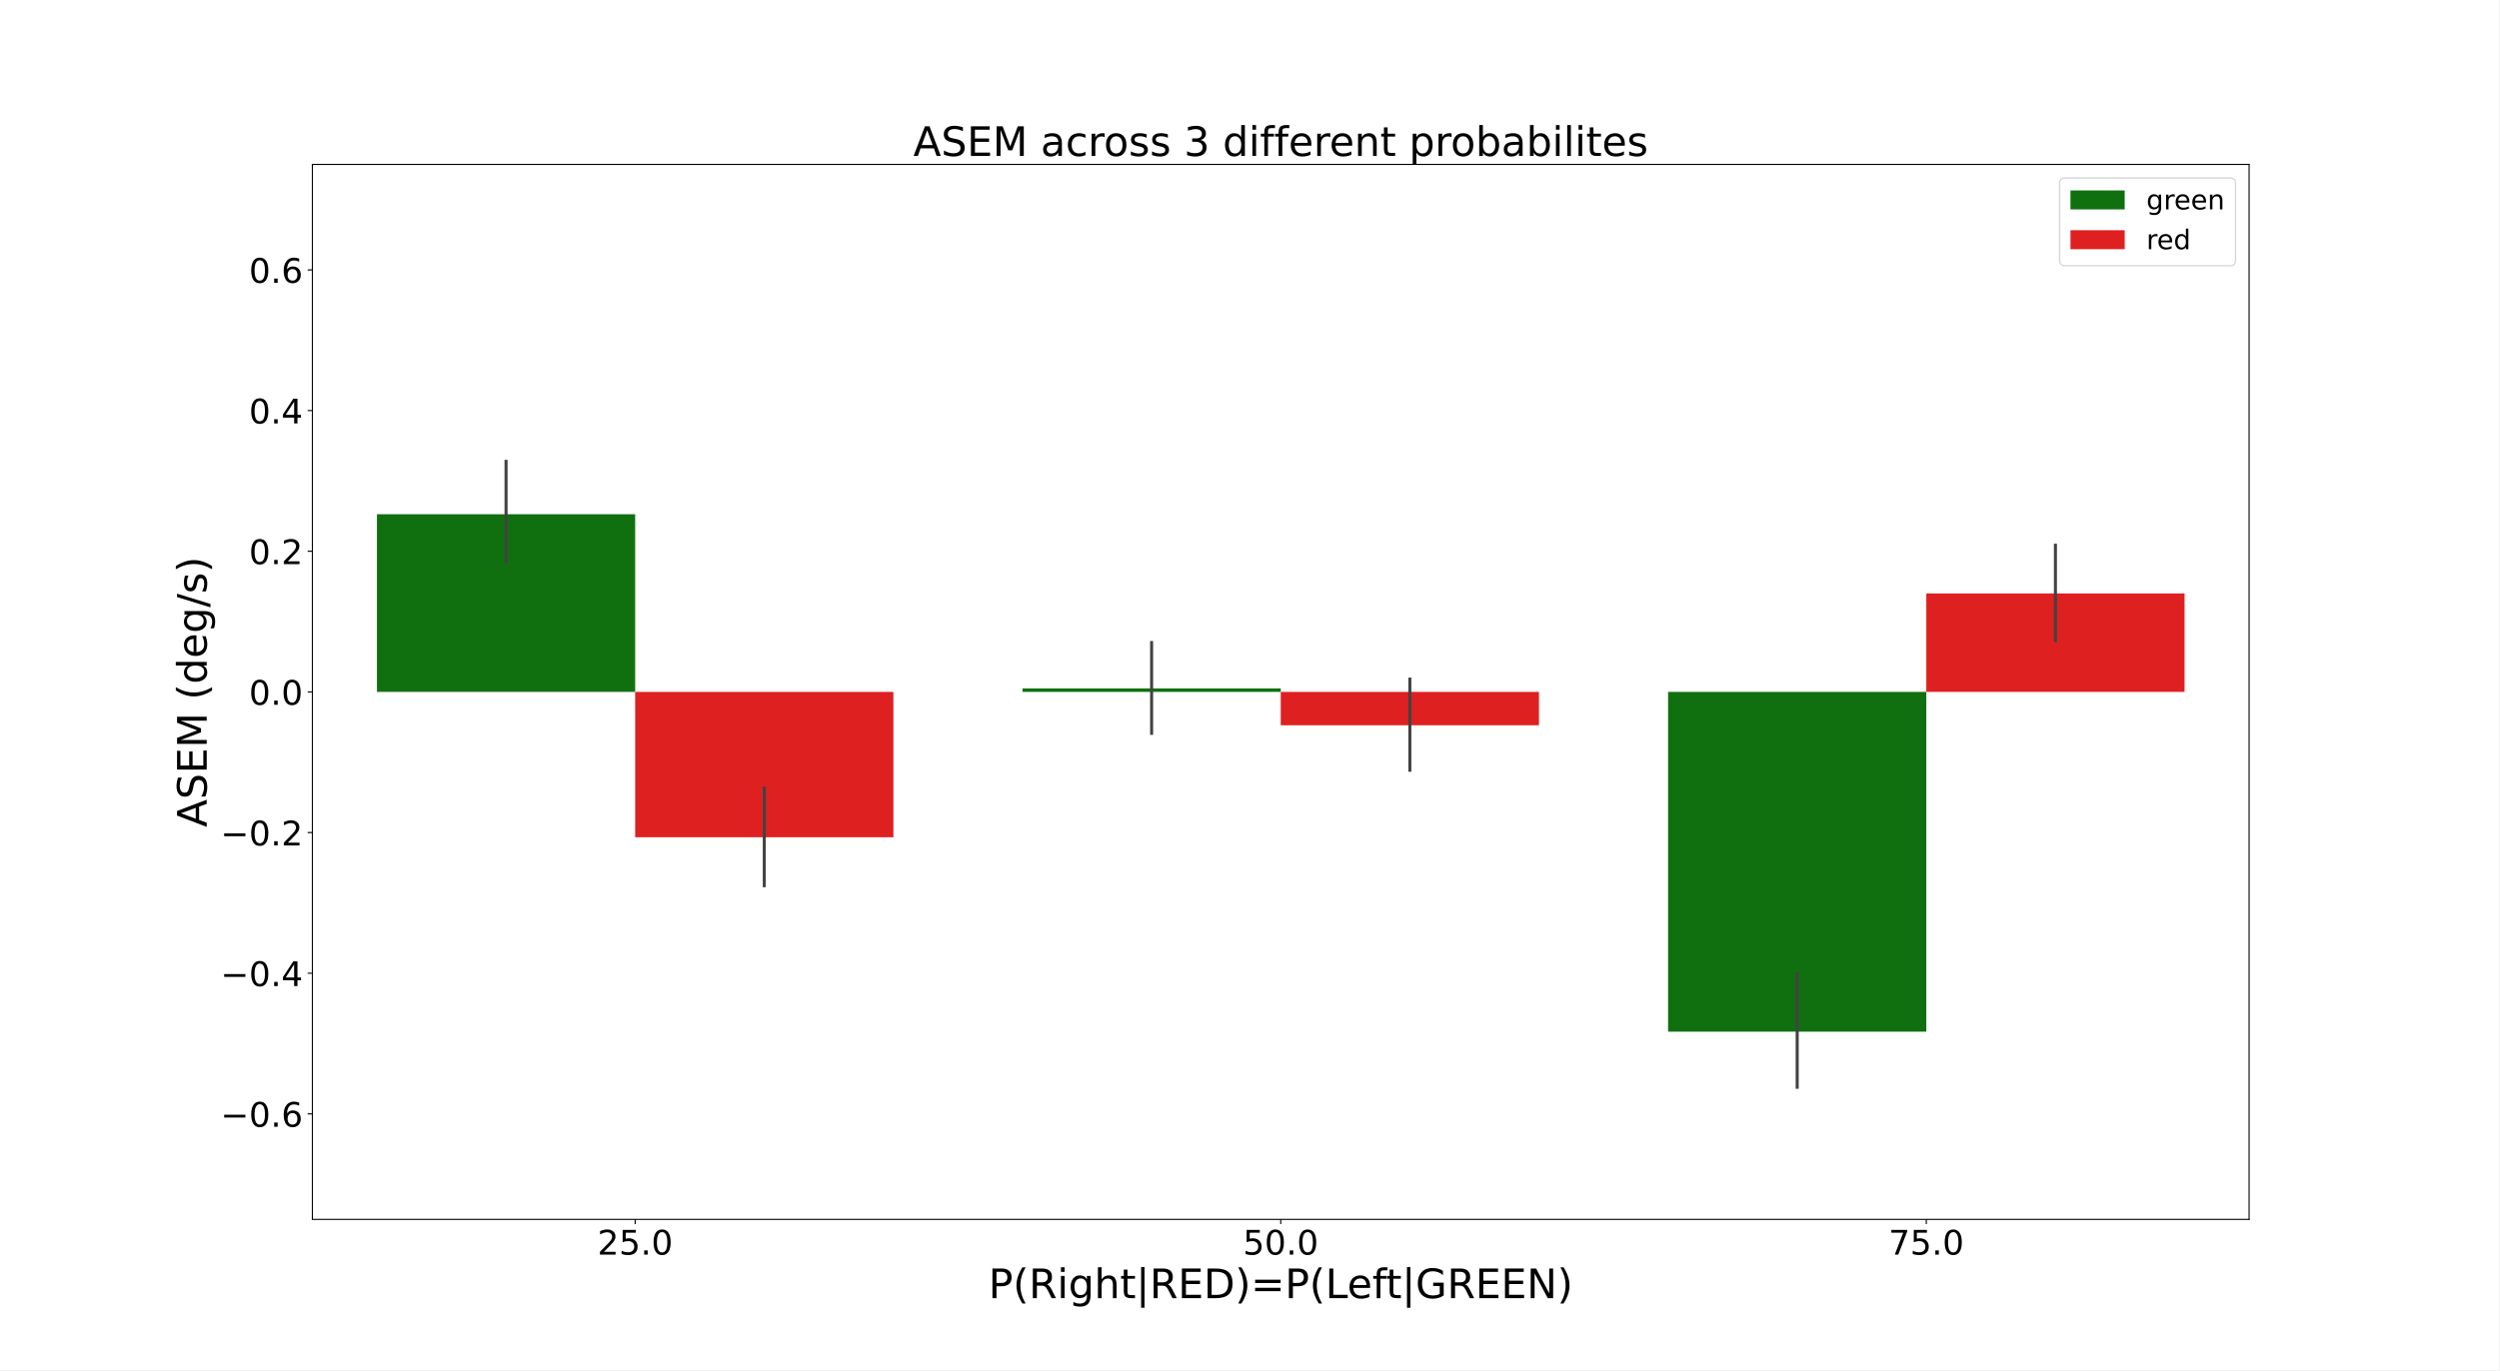
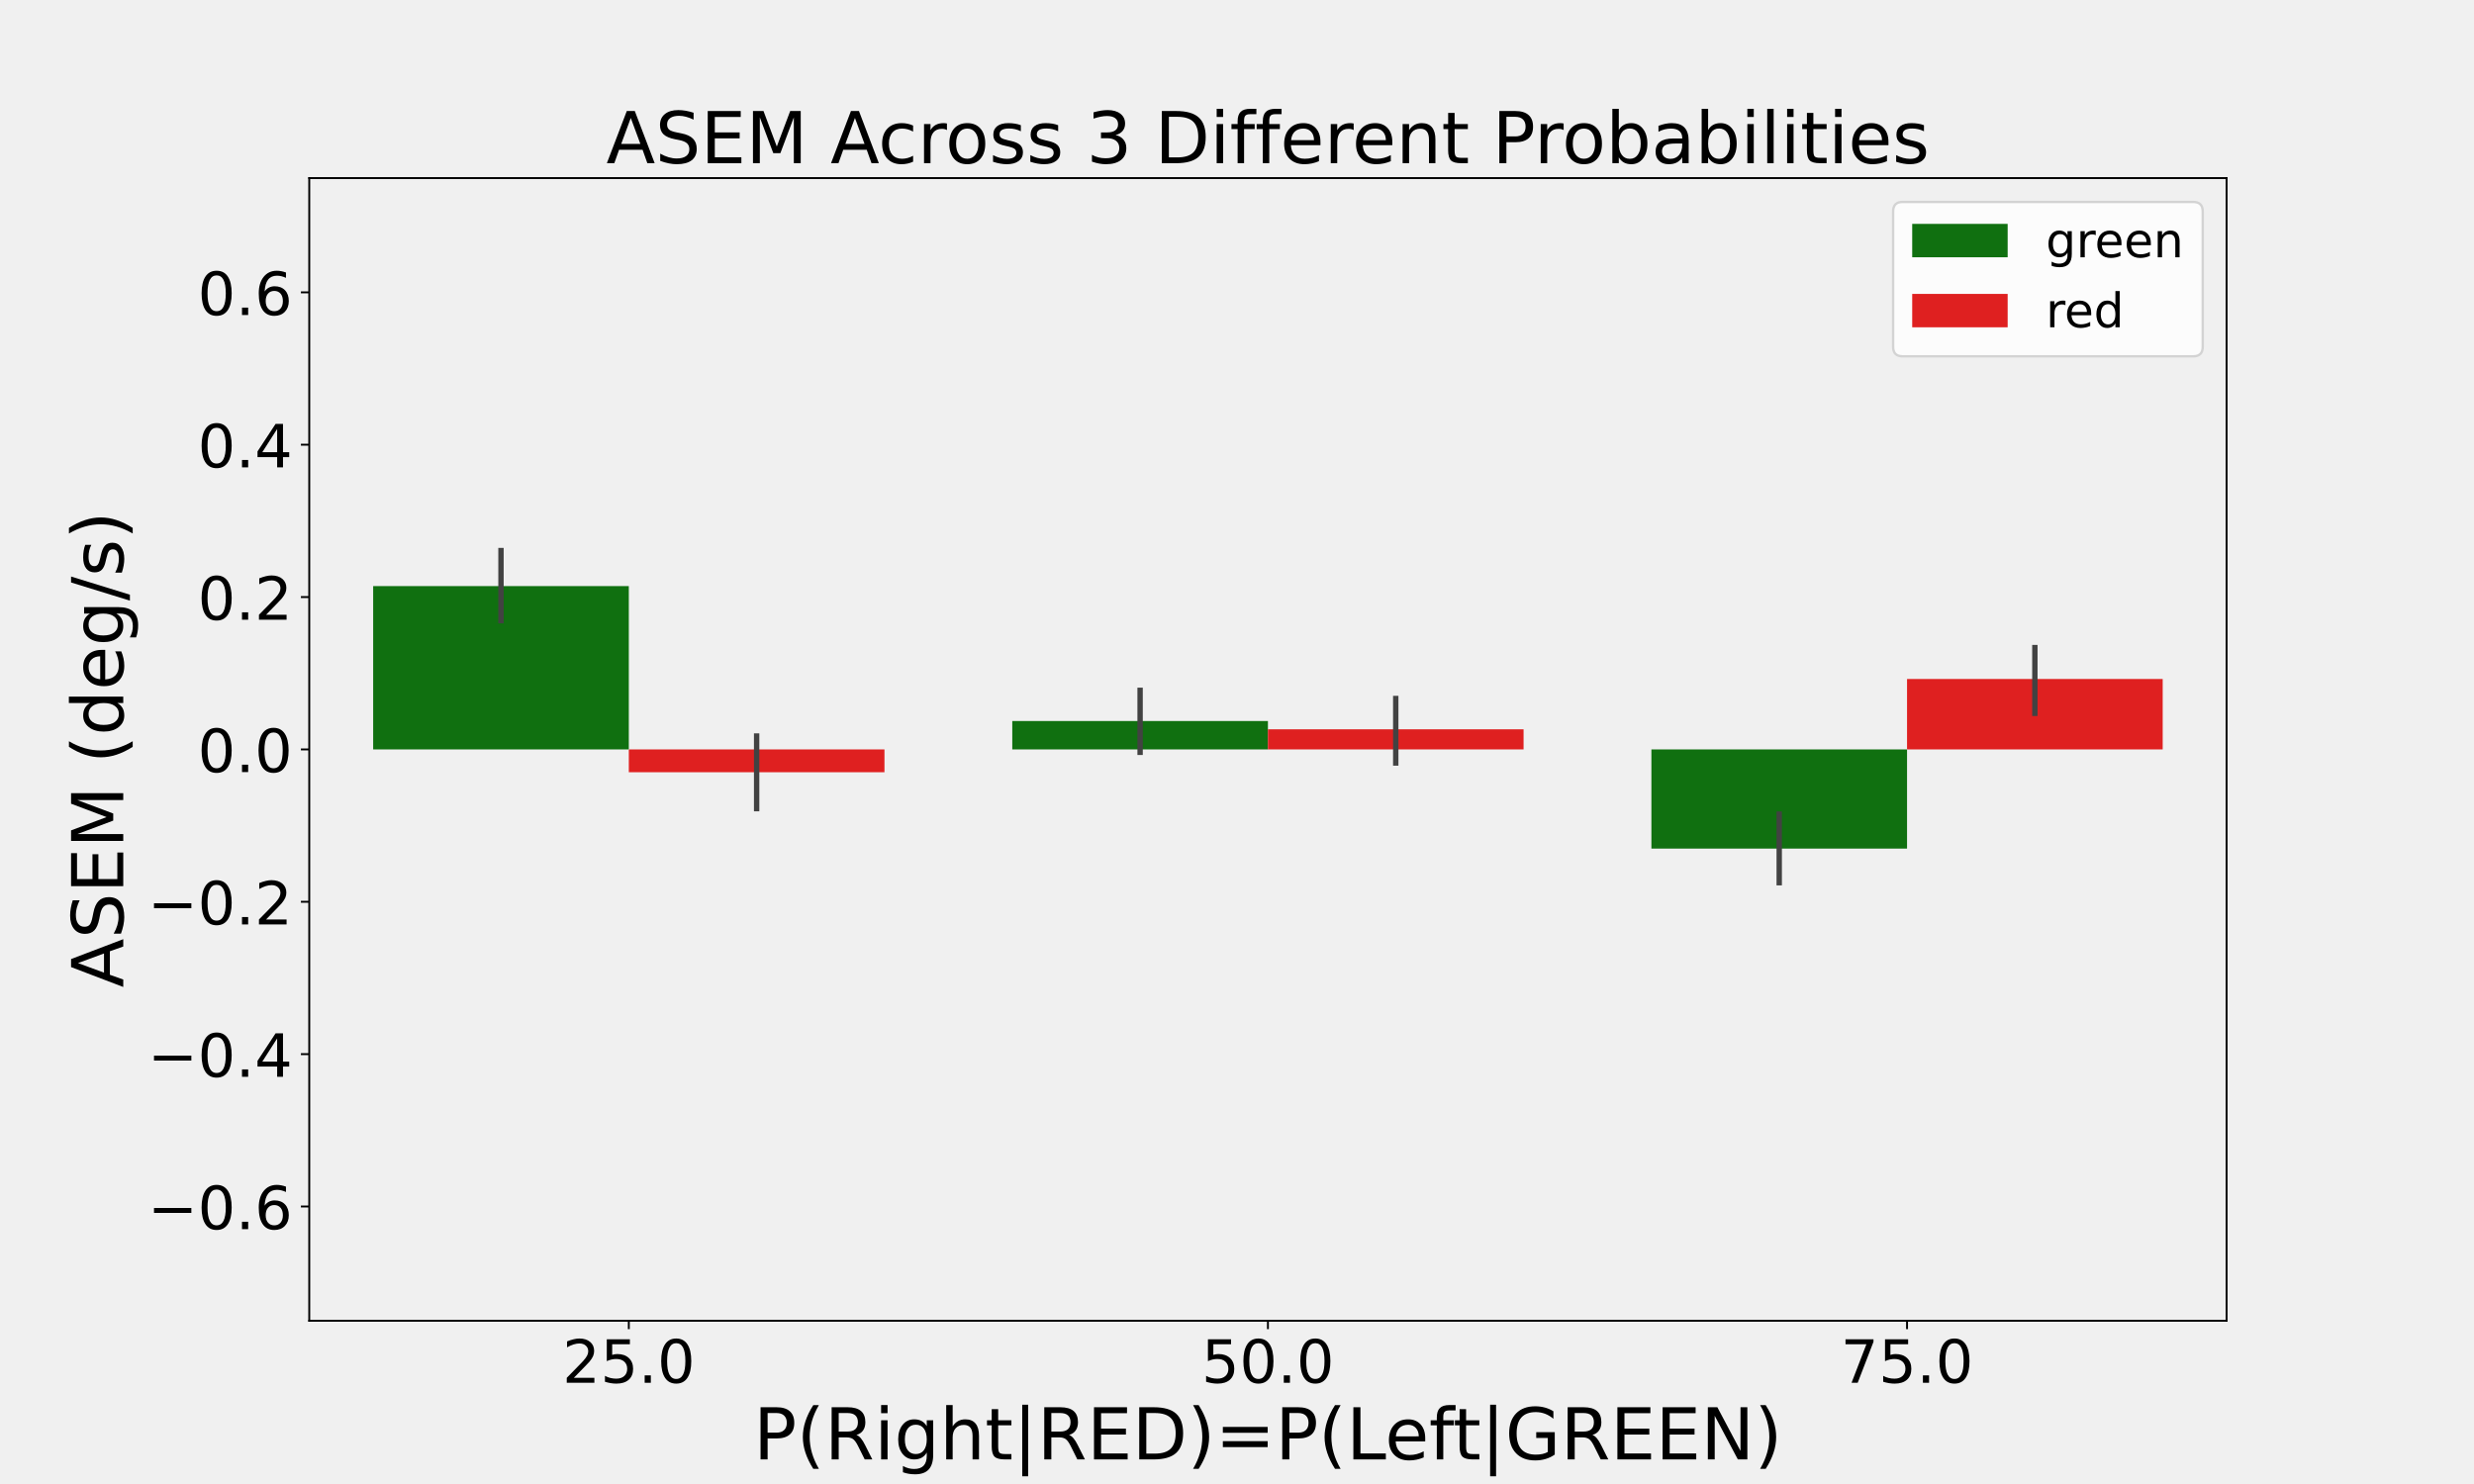
- <svg xmlns="http://www.w3.org/2000/svg" xmlns:xlink="http://www.w3.org/1999/xlink" width="1843.2pt" height="1010.88pt" viewBox="0 0 1843.2 1010.88" version="1.1">
+ <svg xmlns="http://www.w3.org/2000/svg" xmlns:xlink="http://www.w3.org/1999/xlink" width="1036.8pt" height="622.08pt" viewBox="0 0 1036.8 622.08" version="1.1">
  <defs>
    <style type="text/css">*{stroke-linejoin: round; stroke-linecap: butt}</style>
  </defs>
  <g id="figure_1">
    <g id="patch_1">
-       <path d="M 0 1010.88  L 1843.2 1010.88  L 1843.2 0  L 0 0  z " style="fill: #ffffff" />
+       <path d="M 0 622.08  L 1036.8 622.08  L 1036.8 0  L 0 0  L 0 622.08  z " style="fill: none" />
    </g>
    <g id="axes_1">
      <g id="patch_2">
-         <path d="M 230.4 899.683  L 1658.88 899.683  L 1658.88 121.306  L 230.4 121.306  z " style="fill: #ffffff" />
+         <path d="M 129.6 553.651  L 933.12 553.651  L 933.12 74.65  L 129.6 74.65  L 129.6 553.651  z " style="fill: none" />
      </g>
      <g id="patch_3">
-         <path d="M 278.016 510.494  L 468.48 510.494  L 468.48 379.413  L 278.016 379.413  z " clip-path="url(#pdf5e2aff98)" style="fill: #107010" />
+         <path d="M 156.384 314.15  L 263.52 314.15  L 263.52 245.682  L 156.384 245.682  z " clip-path="url(#pfd1f575e03)" style="fill: #107010" />
      </g>
      <g id="patch_4">
-         <path d="M 754.176 510.494  L 944.64 510.494  L 944.64 507.928  L 754.176 507.928  z " clip-path="url(#pdf5e2aff98)" style="fill: #107010" />
+         <path d="M 424.224 314.15  L 531.36 314.15  L 531.36 302.247  L 424.224 302.247  z " clip-path="url(#pfd1f575e03)" style="fill: #107010" />
      </g>
      <g id="patch_5">
-         <path d="M 1230.336 510.494  L 1420.8 510.494  L 1420.8 761.185  L 1230.336 761.185  z " clip-path="url(#pdf5e2aff98)" style="fill: #107010" />
+         <path d="M 692.064 314.15  L 799.2 314.15  L 799.2 355.722  L 692.064 355.722  z " clip-path="url(#pfd1f575e03)" style="fill: #107010" />
      </g>
      <g id="patch_6">
-         <path d="M 468.48 510.494  L 658.944 510.494  L 658.944 617.749  L 468.48 617.749  z " clip-path="url(#pdf5e2aff98)" style="fill: #df2020" />
+         <path d="M 263.52 314.15  L 370.656 314.15  L 370.656 323.708  L 263.52 323.708  z " clip-path="url(#pfd1f575e03)" style="fill: #df2020" />
      </g>
      <g id="patch_7">
-         <path d="M 944.64 510.494  L 1135.104 510.494  L 1135.104 535.116  L 944.64 535.116  z " clip-path="url(#pdf5e2aff98)" style="fill: #df2020" />
+         <path d="M 531.36 314.15  L 638.496 314.15  L 638.496 305.722  L 531.36 305.722  z " clip-path="url(#pfd1f575e03)" style="fill: #df2020" />
      </g>
      <g id="patch_8">
-         <path d="M 1420.8 510.494  L 1611.264 510.494  L 1611.264 437.845  L 1420.8 437.845  z " clip-path="url(#pdf5e2aff98)" style="fill: #df2020" />
+         <path d="M 799.2 314.15  L 906.336 314.15  L 906.336 284.63  L 799.2 284.63  z " clip-path="url(#pfd1f575e03)" style="fill: #df2020" />
      </g>
      <g id="patch_9">
-         <path d="M 468.48 510.494  L 468.48 510.494  L 468.48 510.494  L 468.48 510.494  z " clip-path="url(#pdf5e2aff98)" style="fill: #107010" />
+         <path d="M 263.52 314.15  L 263.52 314.15  L 263.52 314.15  L 263.52 314.15  z " clip-path="url(#pfd1f575e03)" style="fill: #107010" />
      </g>
      <g id="patch_10">
-         <path d="M 468.48 510.494  L 468.48 510.494  L 468.48 510.494  L 468.48 510.494  z " clip-path="url(#pdf5e2aff98)" style="fill: #df2020" />
+         <path d="M 263.52 314.15  L 263.52 314.15  L 263.52 314.15  L 263.52 314.15  z " clip-path="url(#pfd1f575e03)" style="fill: #df2020" />
      </g>
      <g id="matplotlib.axis_1">
        <g id="xtick_1">
          <g id="line2d_1">
            <defs>
-               <path id="me05d133f5b" d="M 0 0  L 0 3.5  " style="stroke: #000000; stroke-width: 0.8" />
+               <path id="m723e780635" d="M 0 0  L 0 3.5  " style="stroke: #000000; stroke-width: 0.8" />
            </defs>
            <g>
-               <use xlink:href="#me05d133f5b" x="468.48" y="899.683" style="stroke: #000000; stroke-width: 0.8" />
+               <use xlink:href="#m723e780635" x="263.52" y="553.651" style="stroke: #000000; stroke-width: 0.8" />
            </g>
          </g>
          <g id="text_1">
-             <g transform="translate(440.648 925.6793) scale(0.25 -0.25)">
+             <g transform="translate(235.688 579.6473) scale(0.25 -0.25)">
              <defs>
                <path id="DejaVuSans-32" d="M 1228 531  L 3431 531  L 3431 0  L 469 0  L 469 531  Q 828 903 1448 1529  Q 2069 2156 2228 2338  Q 2531 2678 2651 2914  Q 2772 3150 2772 3378  Q 2772 3750 2511 3984  Q 2250 4219 1831 4219  Q 1534 4219 1204 4116  Q 875 4013 500 3803  L 500 4441  Q 881 4594 1212 4672  Q 1544 4750 1819 4750  Q 2544 4750 2975 4387  Q 3406 4025 3406 3419  Q 3406 3131 3298 2873  Q 3191 2616 2906 2266  Q 2828 2175 2409 1742  Q 1991 1309 1228 531  z " transform="scale(0.015625)" />
                <path id="DejaVuSans-35" d="M 691 4666  L 3169 4666  L 3169 4134  L 1269 4134  L 1269 2991  Q 1406 3038 1543 3061  Q 1681 3084 1819 3084  Q 2600 3084 3056 2656  Q 3513 2228 3513 1497  Q 3513 744 3044 326  Q 2575 -91 1722 -91  Q 1428 -91 1123 -41  Q 819 9 494 109  L 494 744  Q 775 591 1075 516  Q 1375 441 1709 441  Q 2250 441 2565 725  Q 2881 1009 2881 1497  Q 2881 1984 2565 2268  Q 2250 2553 1709 2553  Q 1456 2553 1204 2497  Q 953 2441 691 2322  L 691 4666  z " transform="scale(0.015625)" />
                <path id="DejaVuSans-2e" d="M 684 794  L 1344 794  L 1344 0  L 684 0  L 684 794  z " transform="scale(0.015625)" />
                <path id="DejaVuSans-30" d="M 2034 4250  Q 1547 4250 1301 3770  Q 1056 3291 1056 2328  Q 1056 1369 1301 889  Q 1547 409 2034 409  Q 2525 409 2770 889  Q 3016 1369 3016 2328  Q 3016 3291 2770 3770  Q 2525 4250 2034 4250  z M 2034 4750  Q 2819 4750 3233 4129  Q 3647 3509 3647 2328  Q 3647 1150 3233 529  Q 2819 -91 2034 -91  Q 1250 -91 836 529  Q 422 1150 422 2328  Q 422 3509 836 4129  Q 1250 4750 2034 4750  z " transform="scale(0.015625)" />
              </defs>
              <use xlink:href="#DejaVuSans-32" />
              <use xlink:href="#DejaVuSans-35" x="63.623" />
              <use xlink:href="#DejaVuSans-2e" x="127.246" />
              <use xlink:href="#DejaVuSans-30" x="159.033" />
            </g>
          </g>
        </g>
        <g id="xtick_2">
          <g id="line2d_2">
            <g>
-               <use xlink:href="#me05d133f5b" x="944.64" y="899.683" style="stroke: #000000; stroke-width: 0.8" />
+               <use xlink:href="#m723e780635" x="531.36" y="553.651" style="stroke: #000000; stroke-width: 0.8" />
            </g>
          </g>
          <g id="text_2">
-             <g transform="translate(916.808 925.6793) scale(0.25 -0.25)">
+             <g transform="translate(503.528 579.6473) scale(0.25 -0.25)">
              <use xlink:href="#DejaVuSans-35" />
              <use xlink:href="#DejaVuSans-30" x="63.623" />
              <use xlink:href="#DejaVuSans-2e" x="127.246" />
              <use xlink:href="#DejaVuSans-30" x="159.033" />
            </g>
          </g>
        </g>
        <g id="xtick_3">
          <g id="line2d_3">
            <g>
-               <use xlink:href="#me05d133f5b" x="1420.8" y="899.683" style="stroke: #000000; stroke-width: 0.8" />
+               <use xlink:href="#m723e780635" x="799.2" y="553.651" style="stroke: #000000; stroke-width: 0.8" />
            </g>
          </g>
          <g id="text_3">
-             <g transform="translate(1392.968 925.6793) scale(0.25 -0.25)">
+             <g transform="translate(771.368 579.6473) scale(0.25 -0.25)">
              <defs>
                <path id="DejaVuSans-37" d="M 525 4666  L 3525 4666  L 3525 4397  L 1831 0  L 1172 0  L 2766 4134  L 525 4134  L 525 4666  z " transform="scale(0.015625)" />
              </defs>
              <use xlink:href="#DejaVuSans-37" />
              <use xlink:href="#DejaVuSans-35" x="63.623" />
              <use xlink:href="#DejaVuSans-2e" x="127.246" />
              <use xlink:href="#DejaVuSans-30" x="159.033" />
            </g>
          </g>
        </g>
        <g id="text_4">
-           <g transform="translate(729.0689 957.8051) scale(0.3 -0.3)">
+           <g transform="translate(315.7889 611.7731) scale(0.3 -0.3)">
            <defs>
              <path id="DejaVuSans-50" d="M 1259 4147  L 1259 2394  L 2053 2394  Q 2494 2394 2734 2622  Q 2975 2850 2975 3272  Q 2975 3691 2734 3919  Q 2494 4147 2053 4147  L 1259 4147  z M 628 4666  L 2053 4666  Q 2838 4666 3239 4311  Q 3641 3956 3641 3272  Q 3641 2581 3239 2228  Q 2838 1875 2053 1875  L 1259 1875  L 1259 0  L 628 0  L 628 4666  z " transform="scale(0.015625)" />
              <path id="DejaVuSans-28" d="M 1984 4856  Q 1566 4138 1362 3434  Q 1159 2731 1159 2009  Q 1159 1288 1364 580  Q 1569 -128 1984 -844  L 1484 -844  Q 1016 -109 783 600  Q 550 1309 550 2009  Q 550 2706 781 3412  Q 1013 4119 1484 4856  L 1984 4856  z " transform="scale(0.015625)" />
              <path id="DejaVuSans-52" d="M 2841 2188  Q 3044 2119 3236 1894  Q 3428 1669 3622 1275  L 4263 0  L 3584 0  L 2988 1197  Q 2756 1666 2539 1819  Q 2322 1972 1947 1972  L 1259 1972  L 1259 0  L 628 0  L 628 4666  L 2053 4666  Q 2853 4666 3247 4331  Q 3641 3997 3641 3322  Q 3641 2881 3436 2590  Q 3231 2300 2841 2188  z M 1259 4147  L 1259 2491  L 2053 2491  Q 2509 2491 2742 2702  Q 2975 2913 2975 3322  Q 2975 3731 2742 3939  Q 2509 4147 2053 4147  L 1259 4147  z " transform="scale(0.015625)" />
              <path id="DejaVuSans-69" d="M 603 3500  L 1178 3500  L 1178 0  L 603 0  L 603 3500  z M 603 4863  L 1178 4863  L 1178 4134  L 603 4134  L 603 4863  z " transform="scale(0.015625)" />
              <path id="DejaVuSans-67" d="M 2906 1791  Q 2906 2416 2648 2759  Q 2391 3103 1925 3103  Q 1463 3103 1205 2759  Q 947 2416 947 1791  Q 947 1169 1205 825  Q 1463 481 1925 481  Q 2391 481 2648 825  Q 2906 1169 2906 1791  z M 3481 434  Q 3481 -459 3084 -895  Q 2688 -1331 1869 -1331  Q 1566 -1331 1297 -1286  Q 1028 -1241 775 -1147  L 775 -588  Q 1028 -725 1275 -790  Q 1522 -856 1778 -856  Q 2344 -856 2625 -561  Q 2906 -266 2906 331  L 2906 616  Q 2728 306 2450 153  Q 2172 0 1784 0  Q 1141 0 747 490  Q 353 981 353 1791  Q 353 2603 747 3093  Q 1141 3584 1784 3584  Q 2172 3584 2450 3431  Q 2728 3278 2906 2969  L 2906 3500  L 3481 3500  L 3481 434  z " transform="scale(0.015625)" />
              <path id="DejaVuSans-68" d="M 3513 2113  L 3513 0  L 2938 0  L 2938 2094  Q 2938 2591 2744 2837  Q 2550 3084 2163 3084  Q 1697 3084 1428 2787  Q 1159 2491 1159 1978  L 1159 0  L 581 0  L 581 4863  L 1159 4863  L 1159 2956  Q 1366 3272 1645 3428  Q 1925 3584 2291 3584  Q 2894 3584 3203 3211  Q 3513 2838 3513 2113  z " transform="scale(0.015625)" />
              <path id="DejaVuSans-74" d="M 1172 4494  L 1172 3500  L 2356 3500  L 2356 3053  L 1172 3053  L 1172 1153  Q 1172 725 1289 603  Q 1406 481 1766 481  L 2356 481  L 2356 0  L 1766 0  Q 1100 0 847 248  Q 594 497 594 1153  L 594 3053  L 172 3053  L 172 3500  L 594 3500  L 594 4494  L 1172 4494  z " transform="scale(0.015625)" />
              <path id="DejaVuSans-7c" d="M 1344 4891  L 1344 -1509  L 813 -1509  L 813 4891  L 1344 4891  z " transform="scale(0.015625)" />
              <path id="DejaVuSans-45" d="M 628 4666  L 3578 4666  L 3578 4134  L 1259 4134  L 1259 2753  L 3481 2753  L 3481 2222  L 1259 2222  L 1259 531  L 3634 531  L 3634 0  L 628 0  L 628 4666  z " transform="scale(0.015625)" />
              <path id="DejaVuSans-44" d="M 1259 4147  L 1259 519  L 2022 519  Q 2988 519 3436 956  Q 3884 1394 3884 2338  Q 3884 3275 3436 3711  Q 2988 4147 2022 4147  L 1259 4147  z M 628 4666  L 1925 4666  Q 3281 4666 3915 4102  Q 4550 3538 4550 2338  Q 4550 1131 3912 565  Q 3275 0 1925 0  L 628 0  L 628 4666  z " transform="scale(0.015625)" />
              <path id="DejaVuSans-29" d="M 513 4856  L 1013 4856  Q 1481 4119 1714 3412  Q 1947 2706 1947 2009  Q 1947 1309 1714 600  Q 1481 -109 1013 -844  L 513 -844  Q 928 -128 1133 580  Q 1338 1288 1338 2009  Q 1338 2731 1133 3434  Q 928 4138 513 4856  z " transform="scale(0.015625)" />
              <path id="DejaVuSans-3d" d="M 678 2906  L 4684 2906  L 4684 2381  L 678 2381  L 678 2906  z M 678 1631  L 4684 1631  L 4684 1100  L 678 1100  L 678 1631  z " transform="scale(0.015625)" />
              <path id="DejaVuSans-4c" d="M 628 4666  L 1259 4666  L 1259 531  L 3531 531  L 3531 0  L 628 0  L 628 4666  z " transform="scale(0.015625)" />
              <path id="DejaVuSans-65" d="M 3597 1894  L 3597 1613  L 953 1613  Q 991 1019 1311 708  Q 1631 397 2203 397  Q 2534 397 2845 478  Q 3156 559 3463 722  L 3463 178  Q 3153 47 2828 -22  Q 2503 -91 2169 -91  Q 1331 -91 842 396  Q 353 884 353 1716  Q 353 2575 817 3079  Q 1281 3584 2069 3584  Q 2775 3584 3186 3129  Q 3597 2675 3597 1894  z M 3022 2063  Q 3016 2534 2758 2815  Q 2500 3097 2075 3097  Q 1594 3097 1305 2825  Q 1016 2553 972 2059  L 3022 2063  z " transform="scale(0.015625)" />
              <path id="DejaVuSans-66" d="M 2375 4863  L 2375 4384  L 1825 4384  Q 1516 4384 1395 4259  Q 1275 4134 1275 3809  L 1275 3500  L 2222 3500  L 2222 3053  L 1275 3053  L 1275 0  L 697 0  L 697 3053  L 147 3053  L 147 3500  L 697 3500  L 697 3744  Q 697 4328 969 4595  Q 1241 4863 1831 4863  L 2375 4863  z " transform="scale(0.015625)" />
              <path id="DejaVuSans-47" d="M 3809 666  L 3809 1919  L 2778 1919  L 2778 2438  L 4434 2438  L 4434 434  Q 4069 175 3628 42  Q 3188 -91 2688 -91  Q 1594 -91 976 548  Q 359 1188 359 2328  Q 359 3472 976 4111  Q 1594 4750 2688 4750  Q 3144 4750 3555 4637  Q 3966 4525 4313 4306  L 4313 3634  Q 3963 3931 3569 4081  Q 3175 4231 2741 4231  Q 1884 4231 1454 3753  Q 1025 3275 1025 2328  Q 1025 1384 1454 906  Q 1884 428 2741 428  Q 3075 428 3337 486  Q 3600 544 3809 666  z " transform="scale(0.015625)" />
              <path id="DejaVuSans-4e" d="M 628 4666  L 1478 4666  L 3547 763  L 3547 4666  L 4159 4666  L 4159 0  L 3309 0  L 1241 3903  L 1241 0  L 628 0  L 628 4666  z " transform="scale(0.015625)" />
            </defs>
            <use xlink:href="#DejaVuSans-50" />
            <use xlink:href="#DejaVuSans-28" x="60.303" />
            <use xlink:href="#DejaVuSans-52" x="99.316" />
            <use xlink:href="#DejaVuSans-69" x="168.799" />
            <use xlink:href="#DejaVuSans-67" x="196.582" />
            <use xlink:href="#DejaVuSans-68" x="260.059" />
            <use xlink:href="#DejaVuSans-74" x="323.438" />
            <use xlink:href="#DejaVuSans-7c" x="362.646" />
            <use xlink:href="#DejaVuSans-52" x="396.338" />
            <use xlink:href="#DejaVuSans-45" x="465.82" />
            <use xlink:href="#DejaVuSans-44" x="529.004" />
            <use xlink:href="#DejaVuSans-29" x="606.006" />
            <use xlink:href="#DejaVuSans-3d" x="645.02" />
            <use xlink:href="#DejaVuSans-50" x="728.809" />
            <use xlink:href="#DejaVuSans-28" x="789.111" />
            <use xlink:href="#DejaVuSans-4c" x="828.125" />
            <use xlink:href="#DejaVuSans-65" x="882.088" />
            <use xlink:href="#DejaVuSans-66" x="943.611" />
            <use xlink:href="#DejaVuSans-74" x="977.066" />
            <use xlink:href="#DejaVuSans-7c" x="1016.275" />
            <use xlink:href="#DejaVuSans-47" x="1049.967" />
            <use xlink:href="#DejaVuSans-52" x="1127.457" />
            <use xlink:href="#DejaVuSans-45" x="1196.939" />
            <use xlink:href="#DejaVuSans-45" x="1260.123" />
            <use xlink:href="#DejaVuSans-4e" x="1323.307" />
            <use xlink:href="#DejaVuSans-29" x="1398.111" />
          </g>
        </g>
      </g>
      <g id="matplotlib.axis_2">
        <g id="ytick_1">
          <g id="line2d_4">
            <defs>
-               <path id="m1d472c5571" d="M 0 0  L -3.5 0  " style="stroke: #000000; stroke-width: 0.8" />
+               <path id="md7731d29ab" d="M 0 0  L -3.5 0  " style="stroke: #000000; stroke-width: 0.8" />
            </defs>
            <g>
-               <use xlink:href="#m1d472c5571" x="230.4" y="821.845" style="stroke: #000000; stroke-width: 0.8" />
+               <use xlink:href="#md7731d29ab" x="129.6" y="505.751" style="stroke: #000000; stroke-width: 0.8" />
            </g>
          </g>
          <g id="text_5">
-             <g transform="translate(162.693 831.3435) scale(0.25 -0.25)">
+             <g transform="translate(61.89297 515.2491) scale(0.25 -0.25)">
              <defs>
                <path id="DejaVuSans-2212" d="M 678 2272  L 4684 2272  L 4684 1741  L 678 1741  L 678 2272  z " transform="scale(0.015625)" />
                <path id="DejaVuSans-36" d="M 2113 2584  Q 1688 2584 1439 2293  Q 1191 2003 1191 1497  Q 1191 994 1439 701  Q 1688 409 2113 409  Q 2538 409 2786 701  Q 3034 994 3034 1497  Q 3034 2003 2786 2293  Q 2538 2584 2113 2584  z M 3366 4563  L 3366 3988  Q 3128 4100 2886 4159  Q 2644 4219 2406 4219  Q 1781 4219 1451 3797  Q 1122 3375 1075 2522  Q 1259 2794 1537 2939  Q 1816 3084 2150 3084  Q 2853 3084 3261 2657  Q 3669 2231 3669 1497  Q 3669 778 3244 343  Q 2819 -91 2113 -91  Q 1303 -91 875 529  Q 447 1150 447 2328  Q 447 3434 972 4092  Q 1497 4750 2381 4750  Q 2619 4750 2861 4703  Q 3103 4656 3366 4563  z " transform="scale(0.015625)" />
              </defs>
              <use xlink:href="#DejaVuSans-2212" />
              <use xlink:href="#DejaVuSans-30" x="83.789" />
              <use xlink:href="#DejaVuSans-2e" x="147.412" />
              <use xlink:href="#DejaVuSans-36" x="179.199" />
            </g>
          </g>
        </g>
        <g id="ytick_2">
          <g id="line2d_5">
            <g>
-               <use xlink:href="#m1d472c5571" x="230.4" y="718.062" style="stroke: #000000; stroke-width: 0.8" />
+               <use xlink:href="#md7731d29ab" x="129.6" y="441.884" style="stroke: #000000; stroke-width: 0.8" />
            </g>
          </g>
          <g id="text_6">
-             <g transform="translate(162.693 727.5598) scale(0.25 -0.25)">
+             <g transform="translate(61.89297 451.3822) scale(0.25 -0.25)">
              <defs>
                <path id="DejaVuSans-34" d="M 2419 4116  L 825 1625  L 2419 1625  L 2419 4116  z M 2253 4666  L 3047 4666  L 3047 1625  L 3713 1625  L 3713 1100  L 3047 1100  L 3047 0  L 2419 0  L 2419 1100  L 313 1100  L 313 1709  L 2253 4666  z " transform="scale(0.015625)" />
              </defs>
              <use xlink:href="#DejaVuSans-2212" />
              <use xlink:href="#DejaVuSans-30" x="83.789" />
              <use xlink:href="#DejaVuSans-2e" x="147.412" />
              <use xlink:href="#DejaVuSans-34" x="179.199" />
            </g>
          </g>
        </g>
        <g id="ytick_3">
          <g id="line2d_6">
            <g>
-               <use xlink:href="#m1d472c5571" x="230.4" y="614.278" style="stroke: #000000; stroke-width: 0.8" />
+               <use xlink:href="#md7731d29ab" x="129.6" y="378.017" style="stroke: #000000; stroke-width: 0.8" />
            </g>
          </g>
          <g id="text_7">
-             <g transform="translate(162.693 623.7761) scale(0.25 -0.25)">
+             <g transform="translate(61.89297 387.5153) scale(0.25 -0.25)">
              <use xlink:href="#DejaVuSans-2212" />
              <use xlink:href="#DejaVuSans-30" x="83.789" />
              <use xlink:href="#DejaVuSans-2e" x="147.412" />
              <use xlink:href="#DejaVuSans-32" x="179.199" />
            </g>
          </g>
        </g>
        <g id="ytick_4">
          <g id="line2d_7">
            <g>
-               <use xlink:href="#m1d472c5571" x="230.4" y="510.494" style="stroke: #000000; stroke-width: 0.8" />
+               <use xlink:href="#md7731d29ab" x="129.6" y="314.15" style="stroke: #000000; stroke-width: 0.8" />
            </g>
          </g>
          <g id="text_8">
-             <g transform="translate(183.6422 519.9924) scale(0.25 -0.25)">
+             <g transform="translate(82.84219 323.6484) scale(0.25 -0.25)">
              <use xlink:href="#DejaVuSans-30" />
              <use xlink:href="#DejaVuSans-2e" x="63.623" />
              <use xlink:href="#DejaVuSans-30" x="95.41" />
            </g>
          </g>
        </g>
        <g id="ytick_5">
          <g id="line2d_8">
            <g>
-               <use xlink:href="#m1d472c5571" x="230.4" y="406.711" style="stroke: #000000; stroke-width: 0.8" />
+               <use xlink:href="#md7731d29ab" x="129.6" y="250.284" style="stroke: #000000; stroke-width: 0.8" />
            </g>
          </g>
          <g id="text_9">
-             <g transform="translate(183.6422 416.2088) scale(0.25 -0.25)">
+             <g transform="translate(82.84219 259.7816) scale(0.25 -0.25)">
              <use xlink:href="#DejaVuSans-30" />
              <use xlink:href="#DejaVuSans-2e" x="63.623" />
              <use xlink:href="#DejaVuSans-32" x="95.41" />
            </g>
          </g>
        </g>
        <g id="ytick_6">
          <g id="line2d_9">
            <g>
-               <use xlink:href="#m1d472c5571" x="230.4" y="302.927" style="stroke: #000000; stroke-width: 0.8" />
+               <use xlink:href="#md7731d29ab" x="129.6" y="186.417" style="stroke: #000000; stroke-width: 0.8" />
            </g>
          </g>
          <g id="text_10">
-             <g transform="translate(183.6422 312.4251) scale(0.25 -0.25)">
+             <g transform="translate(82.84219 195.9147) scale(0.25 -0.25)">
              <use xlink:href="#DejaVuSans-30" />
              <use xlink:href="#DejaVuSans-2e" x="63.623" />
              <use xlink:href="#DejaVuSans-34" x="95.41" />
            </g>
          </g>
        </g>
        <g id="ytick_7">
          <g id="line2d_10">
            <g>
-               <use xlink:href="#m1d472c5571" x="230.4" y="199.143" style="stroke: #000000; stroke-width: 0.8" />
+               <use xlink:href="#md7731d29ab" x="129.6" y="122.55" style="stroke: #000000; stroke-width: 0.8" />
            </g>
          </g>
          <g id="text_11">
-             <g transform="translate(183.6422 208.6414) scale(0.25 -0.25)">
+             <g transform="translate(82.84219 132.0478) scale(0.25 -0.25)">
              <use xlink:href="#DejaVuSans-30" />
              <use xlink:href="#DejaVuSans-2e" x="63.623" />
              <use xlink:href="#DejaVuSans-36" x="95.41" />
            </g>
          </g>
        </g>
        <g id="text_12">
-           <g transform="translate(152.4539 610.3124) rotate(-90) scale(0.3 -0.3)">
+           <g transform="translate(51.65391 413.9684) rotate(-90) scale(0.3 -0.3)">
            <defs>
              <path id="DejaVuSans-41" d="M 2188 4044  L 1331 1722  L 3047 1722  L 2188 4044  z M 1831 4666  L 2547 4666  L 4325 0  L 3669 0  L 3244 1197  L 1141 1197  L 716 0  L 50 0  L 1831 4666  z " transform="scale(0.015625)" />
              <path id="DejaVuSans-53" d="M 3425 4513  L 3425 3897  Q 3066 4069 2747 4153  Q 2428 4238 2131 4238  Q 1616 4238 1336 4038  Q 1056 3838 1056 3469  Q 1056 3159 1242 3001  Q 1428 2844 1947 2747  L 2328 2669  Q 3034 2534 3370 2195  Q 3706 1856 3706 1288  Q 3706 609 3251 259  Q 2797 -91 1919 -91  Q 1588 -91 1214 -16  Q 841 59 441 206  L 441 856  Q 825 641 1194 531  Q 1563 422 1919 422  Q 2459 422 2753 634  Q 3047 847 3047 1241  Q 3047 1584 2836 1778  Q 2625 1972 2144 2069  L 1759 2144  Q 1053 2284 737 2584  Q 422 2884 422 3419  Q 422 4038 858 4394  Q 1294 4750 2059 4750  Q 2388 4750 2728 4690  Q 3069 4631 3425 4513  z " transform="scale(0.015625)" />
              <path id="DejaVuSans-4d" d="M 628 4666  L 1569 4666  L 2759 1491  L 3956 4666  L 4897 4666  L 4897 0  L 4281 0  L 4281 4097  L 3078 897  L 2444 897  L 1241 4097  L 1241 0  L 628 0  L 628 4666  z " transform="scale(0.015625)" />
              <path id="DejaVuSans-20" transform="scale(0.015625)" />
              <path id="DejaVuSans-64" d="M 2906 2969  L 2906 4863  L 3481 4863  L 3481 0  L 2906 0  L 2906 525  Q 2725 213 2448 61  Q 2172 -91 1784 -91  Q 1150 -91 751 415  Q 353 922 353 1747  Q 353 2572 751 3078  Q 1150 3584 1784 3584  Q 2172 3584 2448 3432  Q 2725 3281 2906 2969  z M 947 1747  Q 947 1113 1208 752  Q 1469 391 1925 391  Q 2381 391 2643 752  Q 2906 1113 2906 1747  Q 2906 2381 2643 2742  Q 2381 3103 1925 3103  Q 1469 3103 1208 2742  Q 947 2381 947 1747  z " transform="scale(0.015625)" />
              <path id="DejaVuSans-2f" d="M 1625 4666  L 2156 4666  L 531 -594  L 0 -594  L 1625 4666  z " transform="scale(0.015625)" />
              <path id="DejaVuSans-73" d="M 2834 3397  L 2834 2853  Q 2591 2978 2328 3040  Q 2066 3103 1784 3103  Q 1356 3103 1142 2972  Q 928 2841 928 2578  Q 928 2378 1081 2264  Q 1234 2150 1697 2047  L 1894 2003  Q 2506 1872 2764 1633  Q 3022 1394 3022 966  Q 3022 478 2636 193  Q 2250 -91 1575 -91  Q 1294 -91 989 -36  Q 684 19 347 128  L 347 722  Q 666 556 975 473  Q 1284 391 1588 391  Q 1994 391 2212 530  Q 2431 669 2431 922  Q 2431 1156 2273 1281  Q 2116 1406 1581 1522  L 1381 1569  Q 847 1681 609 1914  Q 372 2147 372 2553  Q 372 3047 722 3315  Q 1072 3584 1716 3584  Q 2034 3584 2315 3537  Q 2597 3491 2834 3397  z " transform="scale(0.015625)" />
            </defs>
            <use xlink:href="#DejaVuSans-41" />
            <use xlink:href="#DejaVuSans-53" x="68.408" />
            <use xlink:href="#DejaVuSans-45" x="131.885" />
            <use xlink:href="#DejaVuSans-4d" x="195.068" />
            <use xlink:href="#DejaVuSans-20" x="281.348" />
            <use xlink:href="#DejaVuSans-28" x="313.135" />
            <use xlink:href="#DejaVuSans-64" x="352.148" />
            <use xlink:href="#DejaVuSans-65" x="415.625" />
            <use xlink:href="#DejaVuSans-67" x="477.148" />
            <use xlink:href="#DejaVuSans-2f" x="540.625" />
            <use xlink:href="#DejaVuSans-73" x="574.316" />
            <use xlink:href="#DejaVuSans-29" x="626.416" />
          </g>
        </g>
      </g>
      <g id="line2d_11">
-         <path d="M 373.248 414.519  L 373.248 340.352  " clip-path="url(#pdf5e2aff98)" style="fill: none; stroke: #424242; stroke-width: 2.25; stroke-linecap: square" />
+         <path d="M 209.952 260.169  L 209.952 230.787  " clip-path="url(#pfd1f575e03)" style="fill: none; stroke: #424242; stroke-width: 2.25; stroke-linecap: square" />
      </g>
      <g id="line2d_12">
-         <path d="M 849.408 541.056  L 849.408 474.087  " clip-path="url(#pdf5e2aff98)" style="fill: none; stroke: #424242; stroke-width: 2.25; stroke-linecap: square" />
+         <path d="M 477.792 315.36  L 477.792 289.382  " clip-path="url(#pfd1f575e03)" style="fill: none; stroke: #424242; stroke-width: 2.25; stroke-linecap: square" />
      </g>
      <g id="line2d_13">
-         <path d="M 1325.568 802.232  L 1325.568 718.343  " clip-path="url(#pdf5e2aff98)" style="fill: none; stroke: #424242; stroke-width: 2.25; stroke-linecap: square" />
+         <path d="M 745.632 370.032  L 745.632 341.287  " clip-path="url(#pfd1f575e03)" style="fill: none; stroke: #424242; stroke-width: 2.25; stroke-linecap: square" />
      </g>
      <g id="line2d_14">
-         <path d="M 563.712 653.5  L 563.712 581.453  " clip-path="url(#pdf5e2aff98)" style="fill: none; stroke: #424242; stroke-width: 2.25; stroke-linecap: square" />
+         <path d="M 317.088 338.972  L 317.088 308.544  " clip-path="url(#pfd1f575e03)" style="fill: none; stroke: #424242; stroke-width: 2.25; stroke-linecap: square" />
      </g>
      <g id="line2d_15">
-         <path d="M 1039.872 568.306  L 1039.872 501.059  " clip-path="url(#pdf5e2aff98)" style="fill: none; stroke: #424242; stroke-width: 2.25; stroke-linecap: square" />
+         <path d="M 584.928 319.843  L 584.928 292.813  " clip-path="url(#pfd1f575e03)" style="fill: none; stroke: #424242; stroke-width: 2.25; stroke-linecap: square" />
      </g>
      <g id="line2d_16">
-         <path d="M 1516.032 472.768  L 1516.032 402.254  " clip-path="url(#pdf5e2aff98)" style="fill: none; stroke: #424242; stroke-width: 2.25; stroke-linecap: square" />
+         <path d="M 852.768 299.013  L 852.768 271.461  " clip-path="url(#pfd1f575e03)" style="fill: none; stroke: #424242; stroke-width: 2.25; stroke-linecap: square" />
      </g>
      <g id="patch_11">
-         <path d="M 230.4 899.683  L 230.4 121.306  " style="fill: none; stroke: #000000; stroke-width: 0.8; stroke-linejoin: miter; stroke-linecap: square" />
+         <path d="M 129.6 553.651  L 129.6 74.65  " style="fill: none; stroke: #000000; stroke-width: 0.8; stroke-linejoin: miter; stroke-linecap: square" />
      </g>
      <g id="patch_12">
-         <path d="M 1658.88 899.683  L 1658.88 121.306  " style="fill: none; stroke: #000000; stroke-width: 0.8; stroke-linejoin: miter; stroke-linecap: square" />
+         <path d="M 933.12 553.651  L 933.12 74.65  " style="fill: none; stroke: #000000; stroke-width: 0.8; stroke-linejoin: miter; stroke-linecap: square" />
      </g>
      <g id="patch_13">
-         <path d="M 230.4 899.683  L 1658.88 899.683  " style="fill: none; stroke: #000000; stroke-width: 0.8; stroke-linejoin: miter; stroke-linecap: square" />
+         <path d="M 129.6 553.651  L 933.12 553.651  " style="fill: none; stroke: #000000; stroke-width: 0.8; stroke-linejoin: miter; stroke-linecap: square" />
      </g>
      <g id="patch_14">
-         <path d="M 230.4 121.306  L 1658.88 121.306  " style="fill: none; stroke: #000000; stroke-width: 0.8; stroke-linejoin: miter; stroke-linecap: square" />
+         <path d="M 129.6 74.65  L 933.12 74.65  " style="fill: none; stroke: #000000; stroke-width: 0.8; stroke-linejoin: miter; stroke-linecap: square" />
      </g>
      <g id="text_13">
-         <g transform="translate(673.6298 115.0665) scale(0.3 -0.3)">
+         <g transform="translate(254.0897 68.41054) scale(0.3 -0.3)">
          <defs>
-             <path id="DejaVuSans-61" d="M 2194 1759  Q 1497 1759 1228 1600  Q 959 1441 959 1056  Q 959 750 1161 570  Q 1363 391 1709 391  Q 2188 391 2477 730  Q 2766 1069 2766 1631  L 2766 1759  L 2194 1759  z M 3341 1997  L 3341 0  L 2766 0  L 2766 531  Q 2569 213 2275 61  Q 1981 -91 1556 -91  Q 1019 -91 701 211  Q 384 513 384 1019  Q 384 1609 779 1909  Q 1175 2209 1959 2209  L 2766 2209  L 2766 2266  Q 2766 2663 2505 2880  Q 2244 3097 1772 3097  Q 1472 3097 1187 3025  Q 903 2953 641 2809  L 641 3341  Q 956 3463 1253 3523  Q 1550 3584 1831 3584  Q 2591 3584 2966 3190  Q 3341 2797 3341 1997  z " transform="scale(0.015625)" />
            <path id="DejaVuSans-63" d="M 3122 3366  L 3122 2828  Q 2878 2963 2633 3030  Q 2388 3097 2138 3097  Q 1578 3097 1268 2742  Q 959 2388 959 1747  Q 959 1106 1268 751  Q 1578 397 2138 397  Q 2388 397 2633 464  Q 2878 531 3122 666  L 3122 134  Q 2881 22 2623 -34  Q 2366 -91 2075 -91  Q 1284 -91 818 406  Q 353 903 353 1747  Q 353 2603 823 3093  Q 1294 3584 2113 3584  Q 2378 3584 2631 3529  Q 2884 3475 3122 3366  z " transform="scale(0.015625)" />
            <path id="DejaVuSans-72" d="M 2631 2963  Q 2534 3019 2420 3045  Q 2306 3072 2169 3072  Q 1681 3072 1420 2755  Q 1159 2438 1159 1844  L 1159 0  L 581 0  L 581 3500  L 1159 3500  L 1159 2956  Q 1341 3275 1631 3429  Q 1922 3584 2338 3584  Q 2397 3584 2469 3576  Q 2541 3569 2628 3553  L 2631 2963  z " transform="scale(0.015625)" />
            <path id="DejaVuSans-6f" d="M 1959 3097  Q 1497 3097 1228 2736  Q 959 2375 959 1747  Q 959 1119 1226 758  Q 1494 397 1959 397  Q 2419 397 2687 759  Q 2956 1122 2956 1747  Q 2956 2369 2687 2733  Q 2419 3097 1959 3097  z M 1959 3584  Q 2709 3584 3137 3096  Q 3566 2609 3566 1747  Q 3566 888 3137 398  Q 2709 -91 1959 -91  Q 1206 -91 779 398  Q 353 888 353 1747  Q 353 2609 779 3096  Q 1206 3584 1959 3584  z " transform="scale(0.015625)" />
            <path id="DejaVuSans-33" d="M 2597 2516  Q 3050 2419 3304 2112  Q 3559 1806 3559 1356  Q 3559 666 3084 287  Q 2609 -91 1734 -91  Q 1441 -91 1130 -33  Q 819 25 488 141  L 488 750  Q 750 597 1062 519  Q 1375 441 1716 441  Q 2309 441 2620 675  Q 2931 909 2931 1356  Q 2931 1769 2642 2001  Q 2353 2234 1838 2234  L 1294 2234  L 1294 2753  L 1863 2753  Q 2328 2753 2575 2939  Q 2822 3125 2822 3475  Q 2822 3834 2567 4026  Q 2313 4219 1838 4219  Q 1578 4219 1281 4162  Q 984 4106 628 3988  L 628 4550  Q 988 4650 1302 4700  Q 1616 4750 1894 4750  Q 2613 4750 3031 4423  Q 3450 4097 3450 3541  Q 3450 3153 3228 2886  Q 3006 2619 2597 2516  z " transform="scale(0.015625)" />
            <path id="DejaVuSans-6e" d="M 3513 2113  L 3513 0  L 2938 0  L 2938 2094  Q 2938 2591 2744 2837  Q 2550 3084 2163 3084  Q 1697 3084 1428 2787  Q 1159 2491 1159 1978  L 1159 0  L 581 0  L 581 3500  L 1159 3500  L 1159 2956  Q 1366 3272 1645 3428  Q 1925 3584 2291 3584  Q 2894 3584 3203 3211  Q 3513 2838 3513 2113  z " transform="scale(0.015625)" />
-             <path id="DejaVuSans-70" d="M 1159 525  L 1159 -1331  L 581 -1331  L 581 3500  L 1159 3500  L 1159 2969  Q 1341 3281 1617 3432  Q 1894 3584 2278 3584  Q 2916 3584 3314 3078  Q 3713 2572 3713 1747  Q 3713 922 3314 415  Q 2916 -91 2278 -91  Q 1894 -91 1617 61  Q 1341 213 1159 525  z M 3116 1747  Q 3116 2381 2855 2742  Q 2594 3103 2138 3103  Q 1681 3103 1420 2742  Q 1159 2381 1159 1747  Q 1159 1113 1420 752  Q 1681 391 2138 391  Q 2594 391 2855 752  Q 3116 1113 3116 1747  z " transform="scale(0.015625)" />
            <path id="DejaVuSans-62" d="M 3116 1747  Q 3116 2381 2855 2742  Q 2594 3103 2138 3103  Q 1681 3103 1420 2742  Q 1159 2381 1159 1747  Q 1159 1113 1420 752  Q 1681 391 2138 391  Q 2594 391 2855 752  Q 3116 1113 3116 1747  z M 1159 2969  Q 1341 3281 1617 3432  Q 1894 3584 2278 3584  Q 2916 3584 3314 3078  Q 3713 2572 3713 1747  Q 3713 922 3314 415  Q 2916 -91 2278 -91  Q 1894 -91 1617 61  Q 1341 213 1159 525  L 1159 0  L 581 0  L 581 4863  L 1159 4863  L 1159 2969  z " transform="scale(0.015625)" />
+             <path id="DejaVuSans-61" d="M 2194 1759  Q 1497 1759 1228 1600  Q 959 1441 959 1056  Q 959 750 1161 570  Q 1363 391 1709 391  Q 2188 391 2477 730  Q 2766 1069 2766 1631  L 2766 1759  L 2194 1759  z M 3341 1997  L 3341 0  L 2766 0  L 2766 531  Q 2569 213 2275 61  Q 1981 -91 1556 -91  Q 1019 -91 701 211  Q 384 513 384 1019  Q 384 1609 779 1909  Q 1175 2209 1959 2209  L 2766 2209  L 2766 2266  Q 2766 2663 2505 2880  Q 2244 3097 1772 3097  Q 1472 3097 1187 3025  Q 903 2953 641 2809  L 641 3341  Q 956 3463 1253 3523  Q 1550 3584 1831 3584  Q 2591 3584 2966 3190  Q 3341 2797 3341 1997  z " transform="scale(0.015625)" />
            <path id="DejaVuSans-6c" d="M 603 4863  L 1178 4863  L 1178 0  L 603 0  L 603 4863  z " transform="scale(0.015625)" />
          </defs>
          <use xlink:href="#DejaVuSans-41" />
          <use xlink:href="#DejaVuSans-53" x="68.408" />
          <use xlink:href="#DejaVuSans-45" x="131.885" />
          <use xlink:href="#DejaVuSans-4d" x="195.068" />
          <use xlink:href="#DejaVuSans-20" x="281.348" />
-           <use xlink:href="#DejaVuSans-61" x="313.135" />
-           <use xlink:href="#DejaVuSans-63" x="374.414" />
-           <use xlink:href="#DejaVuSans-72" x="429.395" />
-           <use xlink:href="#DejaVuSans-6f" x="468.258" />
-           <use xlink:href="#DejaVuSans-73" x="529.439" />
-           <use xlink:href="#DejaVuSans-73" x="581.539" />
-           <use xlink:href="#DejaVuSans-20" x="633.639" />
-           <use xlink:href="#DejaVuSans-33" x="665.426" />
-           <use xlink:href="#DejaVuSans-20" x="729.049" />
-           <use xlink:href="#DejaVuSans-64" x="760.836" />
-           <use xlink:href="#DejaVuSans-69" x="824.312" />
-           <use xlink:href="#DejaVuSans-66" x="852.096" />
-           <use xlink:href="#DejaVuSans-66" x="887.301" />
-           <use xlink:href="#DejaVuSans-65" x="922.506" />
-           <use xlink:href="#DejaVuSans-72" x="984.029" />
-           <use xlink:href="#DejaVuSans-65" x="1022.893" />
-           <use xlink:href="#DejaVuSans-6e" x="1084.416" />
-           <use xlink:href="#DejaVuSans-74" x="1147.795" />
-           <use xlink:href="#DejaVuSans-20" x="1187.004" />
-           <use xlink:href="#DejaVuSans-70" x="1218.791" />
-           <use xlink:href="#DejaVuSans-72" x="1282.268" />
-           <use xlink:href="#DejaVuSans-6f" x="1321.131" />
-           <use xlink:href="#DejaVuSans-62" x="1382.312" />
-           <use xlink:href="#DejaVuSans-61" x="1445.789" />
-           <use xlink:href="#DejaVuSans-62" x="1507.068" />
-           <use xlink:href="#DejaVuSans-69" x="1570.545" />
-           <use xlink:href="#DejaVuSans-6c" x="1598.328" />
-           <use xlink:href="#DejaVuSans-69" x="1626.111" />
-           <use xlink:href="#DejaVuSans-74" x="1653.895" />
-           <use xlink:href="#DejaVuSans-65" x="1693.104" />
-           <use xlink:href="#DejaVuSans-73" x="1754.627" />
+           <use xlink:href="#DejaVuSans-41" x="313.135" />
+           <use xlink:href="#DejaVuSans-63" x="379.793" />
+           <use xlink:href="#DejaVuSans-72" x="434.773" />
+           <use xlink:href="#DejaVuSans-6f" x="473.637" />
+           <use xlink:href="#DejaVuSans-73" x="534.818" />
+           <use xlink:href="#DejaVuSans-73" x="586.918" />
+           <use xlink:href="#DejaVuSans-20" x="639.018" />
+           <use xlink:href="#DejaVuSans-33" x="670.805" />
+           <use xlink:href="#DejaVuSans-20" x="734.428" />
+           <use xlink:href="#DejaVuSans-44" x="766.215" />
+           <use xlink:href="#DejaVuSans-69" x="843.217" />
+           <use xlink:href="#DejaVuSans-66" x="871" />
+           <use xlink:href="#DejaVuSans-66" x="906.205" />
+           <use xlink:href="#DejaVuSans-65" x="941.41" />
+           <use xlink:href="#DejaVuSans-72" x="1002.934" />
+           <use xlink:href="#DejaVuSans-65" x="1041.797" />
+           <use xlink:href="#DejaVuSans-6e" x="1103.32" />
+           <use xlink:href="#DejaVuSans-74" x="1166.699" />
+           <use xlink:href="#DejaVuSans-20" x="1205.908" />
+           <use xlink:href="#DejaVuSans-50" x="1237.695" />
+           <use xlink:href="#DejaVuSans-72" x="1296.248" />
+           <use xlink:href="#DejaVuSans-6f" x="1335.111" />
+           <use xlink:href="#DejaVuSans-62" x="1396.293" />
+           <use xlink:href="#DejaVuSans-61" x="1459.77" />
+           <use xlink:href="#DejaVuSans-62" x="1521.049" />
+           <use xlink:href="#DejaVuSans-69" x="1584.525" />
+           <use xlink:href="#DejaVuSans-6c" x="1612.309" />
+           <use xlink:href="#DejaVuSans-69" x="1640.092" />
+           <use xlink:href="#DejaVuSans-74" x="1667.875" />
+           <use xlink:href="#DejaVuSans-69" x="1707.084" />
+           <use xlink:href="#DejaVuSans-65" x="1734.867" />
+           <use xlink:href="#DejaVuSans-73" x="1796.391" />
        </g>
      </g>
      <g id="legend_1">
        <g id="patch_15">
-           <path d="M 1523.124 196.018  L 1644.88 196.018  Q 1648.88 196.018 1648.88 192.018  L 1648.88 135.306  Q 1648.88 131.306 1644.88 131.306  L 1523.124 131.306  Q 1519.124 131.306 1519.124 135.306  L 1519.124 192.018  Q 1519.124 196.018 1523.124 196.018  z " style="fill: #ffffff; opacity: 0.8; stroke: #cccccc; stroke-linejoin: miter" />
+           <path d="M 797.364 149.362  L 919.12 149.362  Q 923.12 149.362 923.12 145.362  L 923.12 88.65  Q 923.12 84.65 919.12 84.65  L 797.364 84.65  Q 793.364 84.65 793.364 88.65  L 793.364 145.362  Q 793.364 149.362 797.364 149.362  z " style="fill: #ffffff; opacity: 0.8; stroke: #cccccc; stroke-linejoin: miter" />
        </g>
        <g id="patch_16">
-           <path d="M 1527.124 154.502  L 1567.124 154.502  L 1567.124 140.502  L 1527.124 140.502  z " style="fill: #107010" />
+           <path d="M 801.364 107.846  L 841.364 107.846  L 841.364 93.846  L 801.364 93.846  z " style="fill: #107010" />
        </g>
        <g id="text_14">
-           <g transform="translate(1583.124 154.5025) scale(0.2 -0.2)">
+           <g transform="translate(857.3637 107.8465) scale(0.2 -0.2)">
            <use xlink:href="#DejaVuSans-67" />
            <use xlink:href="#DejaVuSans-72" x="63.477" />
            <use xlink:href="#DejaVuSans-65" x="102.34" />
            <use xlink:href="#DejaVuSans-65" x="163.863" />
            <use xlink:href="#DejaVuSans-6e" x="225.387" />
          </g>
        </g>
        <g id="patch_17">
-           <path d="M 1527.124 183.859  L 1567.124 183.859  L 1567.124 169.859  L 1527.124 169.859  z " style="fill: #df2020" />
+           <path d="M 801.364 137.203  L 841.364 137.203  L 841.364 123.203  L 801.364 123.203  z " style="fill: #df2020" />
        </g>
        <g id="text_15">
-           <g transform="translate(1583.124 183.8587) scale(0.2 -0.2)">
+           <g transform="translate(857.3637 137.2027) scale(0.2 -0.2)">
            <use xlink:href="#DejaVuSans-72" />
            <use xlink:href="#DejaVuSans-65" x="38.863" />
            <use xlink:href="#DejaVuSans-64" x="100.387" />
          </g>
        </g>
      </g>
    </g>
  </g>
  <defs>
-     <clipPath id="pdf5e2aff98">
-       <rect x="230.4" y="121.306" width="1428.48" height="778.378" />
+     <clipPath id="pfd1f575e03">
+       <rect x="129.6" y="74.65" width="803.52" height="479.002" />
    </clipPath>
  </defs>
</svg>
